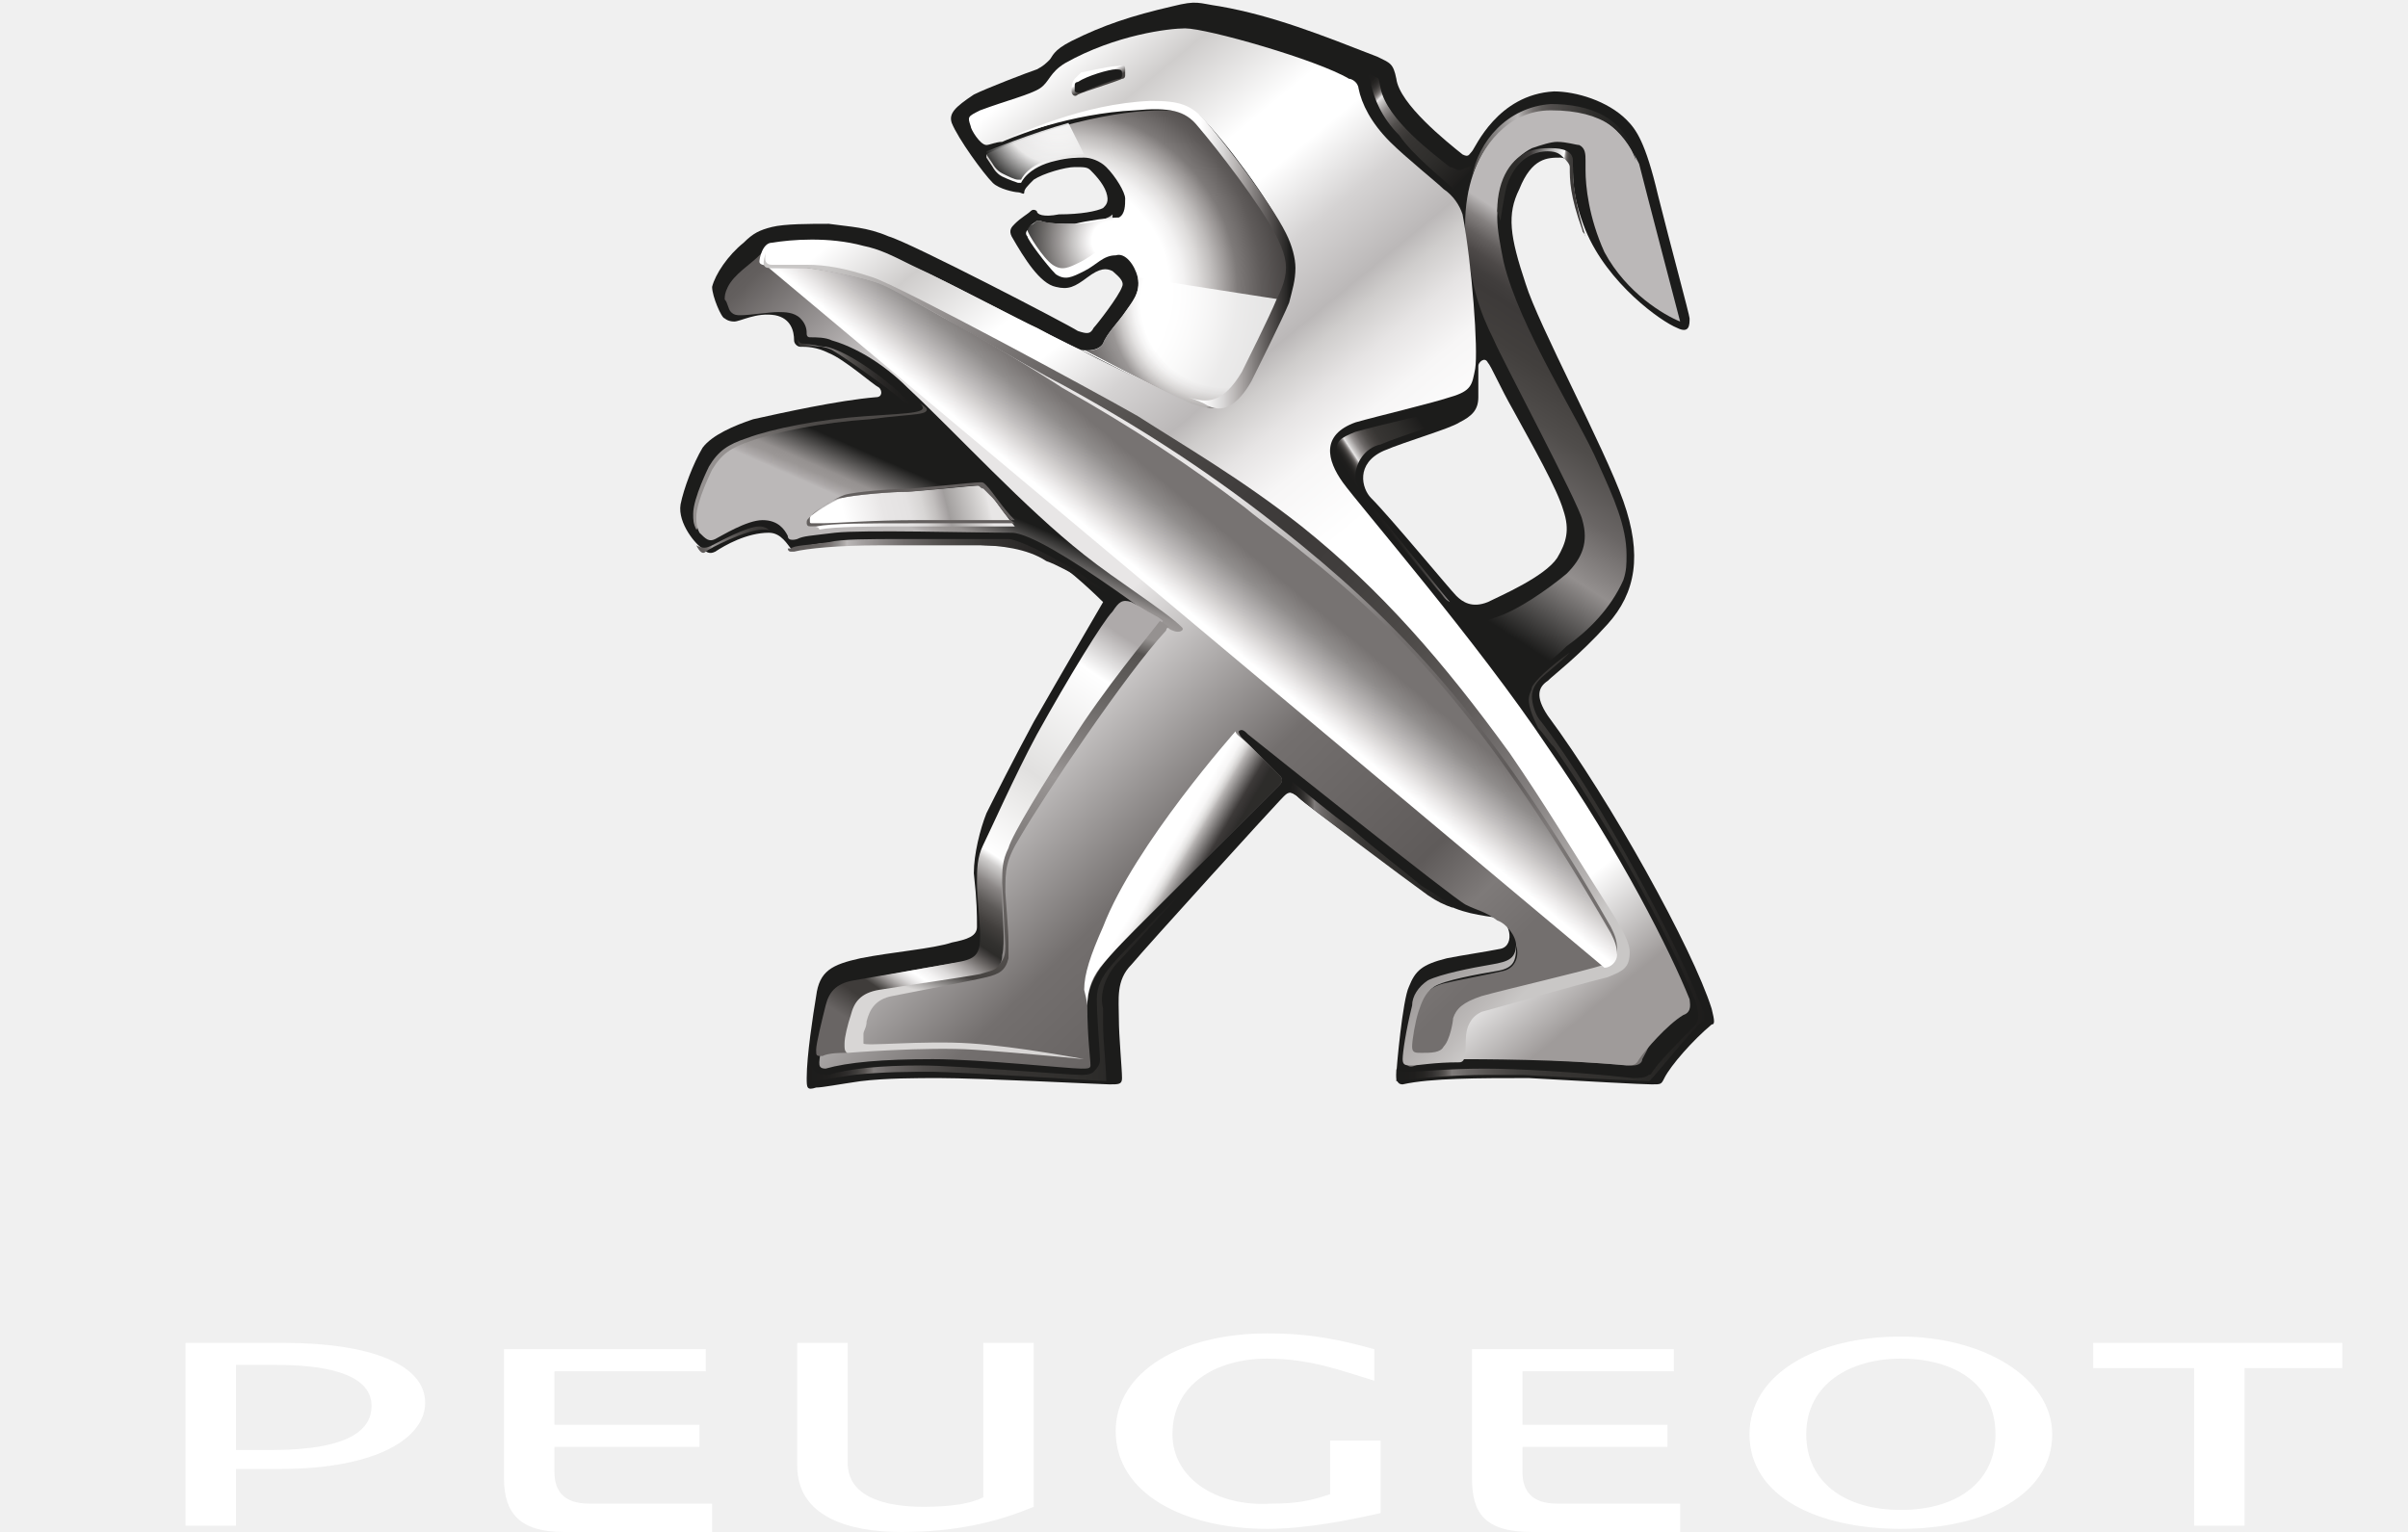
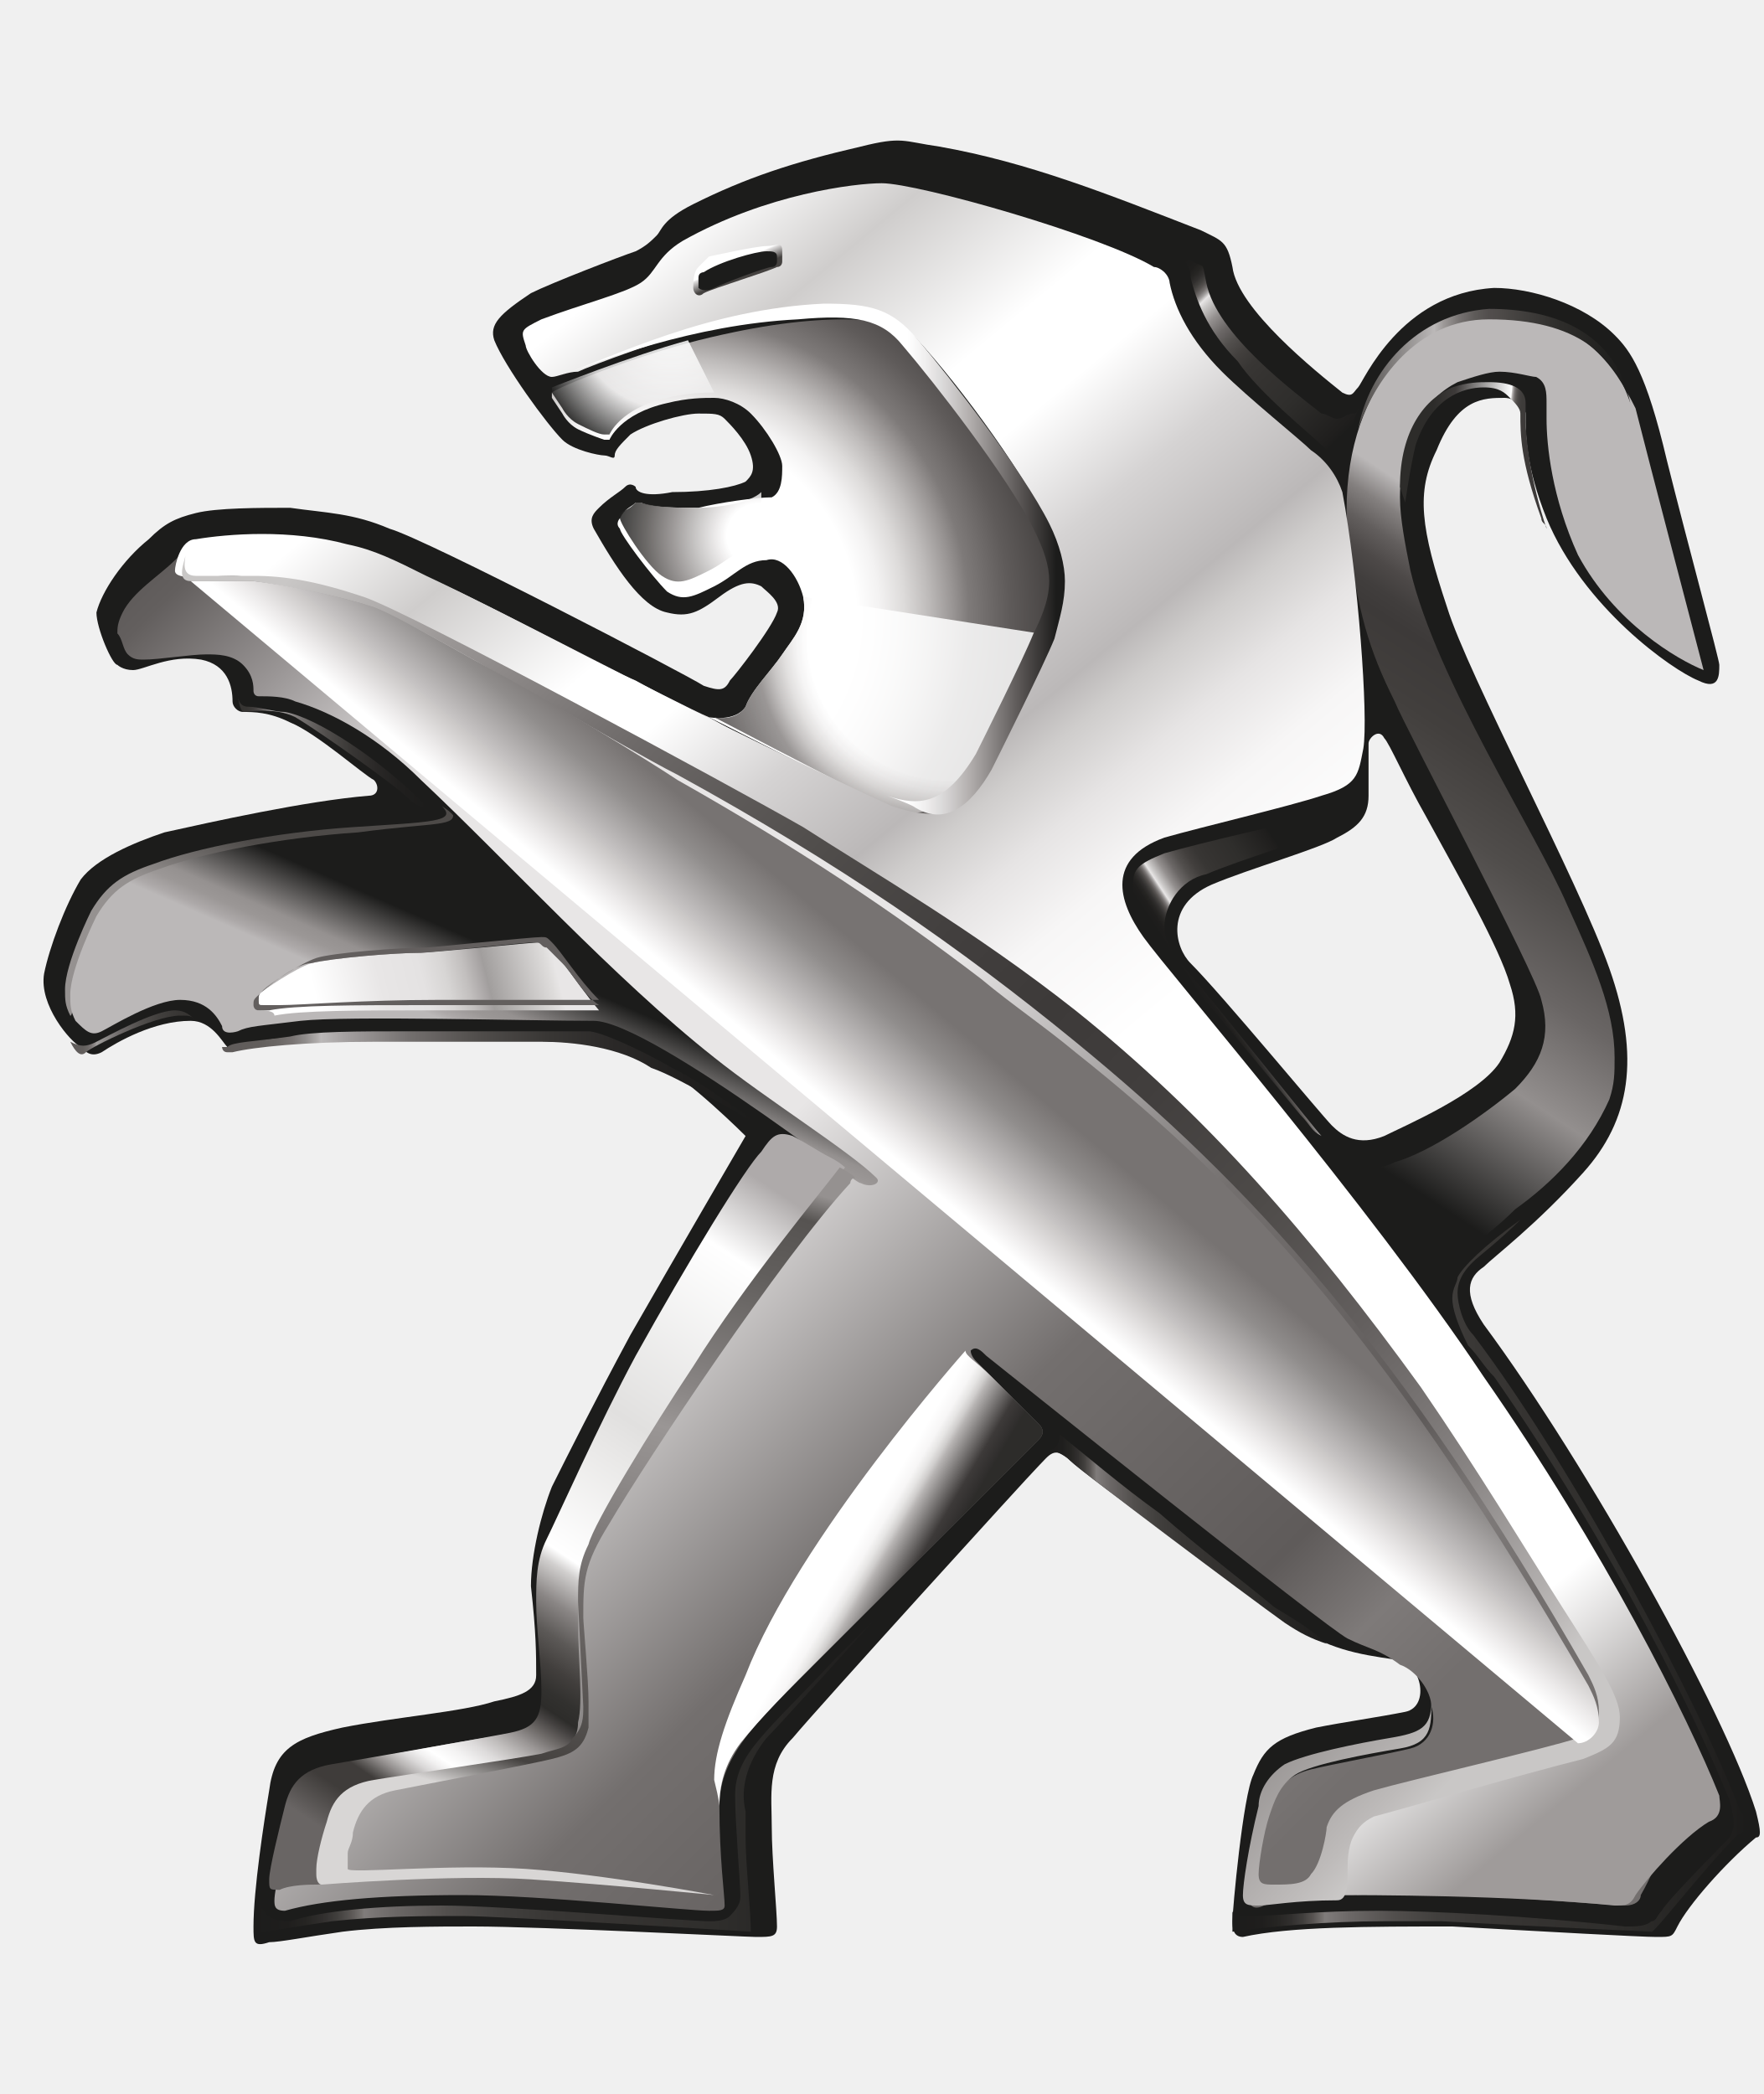
- <svg xmlns="http://www.w3.org/2000/svg" xmlns:xlink="http://www.w3.org/1999/xlink" height="1591" viewBox="1 .2 144.4 97.2" width="2500">
+ <svg xmlns="http://www.w3.org/2000/svg" xmlns:xlink="http://www.w3.org/1999/xlink" height="190" viewBox="47 -5 50 80" width="160">
  <linearGradient id="a" x1="58.347%" x2="38.304%" y1="7.934%" y2="87.509%">
    <stop offset=".203" stop-color="#bbb8b8" />
    <stop offset=".205" stop-color="#b8b5b5" />
    <stop offset=".241" stop-color="#84807f" />
    <stop offset=".276" stop-color="#625e5d" />
    <stop offset=".309" stop-color="#4d4948" />
    <stop offset=".341" stop-color="#413e3d" />
    <stop offset=".368" stop-color="#3d3a39" />
    <stop offset=".451" stop-color="#423f3d" />
    <stop offset=".56" stop-color="#504d4b" />
    <stop offset=".685" stop-color="#6a6665" />
    <stop offset=".813" stop-color="#938f8e" />
    <stop offset="1" stop-color="#1c1c1b" />
  </linearGradient>
  <linearGradient id="b" x1="40.251%" x2="65.02%" y1="61.001%" y2="30.676%">
    <stop offset=".031" stop-color="#959190" />
    <stop offset=".2" stop-color="#959190" />
    <stop offset=".99" stop-color="#4d4a48" />
  </linearGradient>
  <linearGradient id="c" x1="101.382%" x2="19.782%" y1="51.414%" y2="43.696%">
    <stop offset=".197" stop-color="#3d3a39" />
    <stop offset=".263" stop-color="#3e3c3a" />
    <stop offset=".287" stop-color="#444140" />
    <stop offset=".304" stop-color="#4e4b49" />
    <stop offset=".318" stop-color="#5e5a58" />
    <stop offset=".33" stop-color="#74706f" />
    <stop offset=".34" stop-color="#938f8e" />
    <stop offset=".35" stop-color="#bcb9b8" />
    <stop offset=".358" stop-color="#f7f6f6" />
    <stop offset=".359" stop-color="#fff" />
    <stop offset=".824" stop-color="#3d3a39" />
    <stop offset="1" stop-color="#2d2c2a" />
  </linearGradient>
  <linearGradient id="d" x1="48.324%" x2="60.145%" y1="55.671%" y2="42.729%">
    <stop offset="0" stop-color="#bbb8b8" />
    <stop offset=".082" stop-color="#ada9a9" />
    <stop offset=".235" stop-color="#9b9796" />
    <stop offset=".368" stop-color="#959190" />
    <stop offset=".99" stop-color="#1c1c1b" />
  </linearGradient>
  <linearGradient id="e" x1="83.058%" x2="-28.192%" y1="101.88%" y2="3.767%">
    <stop offset=".077" stop-color="#736f6e" />
    <stop offset=".121" stop-color="#7e7a79" />
    <stop offset=".17" stop-color="#5f5b5a" />
    <stop offset=".308" stop-color="#736f6e" />
    <stop offset=".472" stop-color="#e8e6e6" />
    <stop offset=".698" stop-color="#e8e6e6" />
    <stop offset=".727" stop-color="#d0cdcd" />
    <stop offset=".782" stop-color="#999595" />
    <stop offset=".841" stop-color="#635f5e" />
    <stop offset=".962" stop-color="#3d3a39" />
  </linearGradient>
  <radialGradient id="f" cx="23.146%" cy="59.693%" gradientTransform="matrix(.98319 0 0 1 .004 0)" r="80.51%">
    <stop offset=".036" stop-color="#fff" />
    <stop offset=".467" stop-color="#fff" />
    <stop offset=".525" stop-color="#f3f2f2" />
    <stop offset=".586" stop-color="#dddbda" />
    <stop offset=".647" stop-color="#bebbba" />
    <stop offset=".709" stop-color="#989493" />
    <stop offset=".747" stop-color="#7e7a79" />
    <stop offset=".846" stop-color="#5f5b5a" />
    <stop offset="1" stop-color="#3d3a39" />
  </radialGradient>
  <radialGradient id="g" cx="98.451%" cy="48.697%" gradientTransform="matrix(.62272 0 0 1 .371 0)" r="158.155%">
    <stop offset=".036" stop-color="#fff" />
    <stop offset=".228" stop-color="#fff" />
    <stop offset=".307" stop-color="#e9e7e7" />
    <stop offset=".44" stop-color="#c1bfbe" />
    <stop offset=".609" stop-color="#8c8887" />
    <stop offset=".805" stop-color="#514e4c" />
    <stop offset="1" stop-color="#1c1c1b" />
  </radialGradient>
  <radialGradient id="h" cx="73.161%" cy="-28.511%" gradientTransform="matrix(.58064 0 0 1 .307 0)" r="176.656%">
    <stop offset=".231" stop-color="#fff" />
    <stop offset=".571" stop-color="#ebeaea" />
    <stop offset=".863" stop-color="#1c1c1b" />
  </radialGradient>
  <radialGradient id="i" cx="72.5%" cy="19.165%" gradientTransform="matrix(.66578 0 0 1 .242 0)" r="259.456%">
    <stop offset=".036" stop-color="#fff" />
    <stop offset=".253" stop-color="#fff" />
    <stop offset=".273" stop-color="#f3f2f2" />
    <stop offset=".295" stop-color="#dddbda" />
    <stop offset=".317" stop-color="#bebbba" />
    <stop offset=".338" stop-color="#989493" />
    <stop offset=".346" stop-color="#898584" />
    <stop offset=".412" stop-color="#5f5b5a" />
    <stop offset=".472" stop-color="#3d3a39" />
    <stop offset=".857" stop-color="#3d3a39" />
  </radialGradient>
  <linearGradient id="j" x1="88.032%" x2="8.283%" y1="48.655%" y2="52.9%">
    <stop offset="0" stop-color="#e8e6e6" />
    <stop offset=".03" stop-color="#dedcdb" />
    <stop offset=".258" stop-color="#a19e9d" />
    <stop offset=".27" stop-color="#a7a3a3" />
    <stop offset=".333" stop-color="#c2bfbe" />
    <stop offset=".405" stop-color="#d7d5d4" />
    <stop offset=".494" stop-color="#e4e2e2" />
    <stop offset=".648" stop-color="#e8e6e6" />
    <stop offset=".896" stop-color="#fff" />
  </linearGradient>
  <linearGradient id="k" x1="28.993%" x2="94.488%" y1="4.87%" y2="93.815%">
    <stop offset="0" stop-color="#fff" />
    <stop offset=".069" stop-color="#cfcdcc" />
    <stop offset=".157" stop-color="#fff" />
    <stop offset=".203" stop-color="#fff" />
    <stop offset=".266" stop-color="#d5d3d3" />
    <stop offset=".33" stop-color="#bbb8b8" />
    <stop offset=".352" stop-color="#cfcdcc" />
    <stop offset=".388" stop-color="#e6e4e4" />
    <stop offset=".431" stop-color="#f7f6f6" />
    <stop offset=".502" stop-color="#fff" />
    <stop offset=".885" stop-color="#fff" />
    <stop offset=".98" stop-color="#9f9b9a" />
  </linearGradient>
  <linearGradient id="l" x1="3.006%" x2="92.379%" y1="6.501%" y2="86.24%">
    <stop offset="0" stop-color="#c9c7c6" />
    <stop offset=".093" stop-color="#9b9796" />
    <stop offset=".219" stop-color="#6d6968" />
    <stop offset=".335" stop-color="#514e4c" />
    <stop offset=".434" stop-color="#423f3e" />
    <stop offset=".507" stop-color="#3d3a39" />
    <stop offset=".583" stop-color="#413e3d" />
    <stop offset=".674" stop-color="#4d4a48" />
    <stop offset=".772" stop-color="#635f5e" />
    <stop offset=".876" stop-color="#878382" />
    <stop offset=".982" stop-color="#bebbba" />
    <stop offset="1" stop-color="#c9c7c6" />
  </linearGradient>
  <linearGradient id="m" x1="78.973%" x2="28.494%" y1="2.778%" y2="101.828%">
    <stop offset="0" stop-color="#aeaaaa" />
    <stop offset=".1" stop-color="#fff" />
    <stop offset=".349" stop-color="#e1e0df" />
    <stop offset=".398" stop-color="#e9e8e7" />
    <stop offset=".538" stop-color="#fff" />
    <stop offset=".555" stop-color="#d1cfce" />
    <stop offset=".595" stop-color="#8a8685" />
    <stop offset=".632" stop-color="#5c5957" />
    <stop offset=".666" stop-color="#423f3d" />
    <stop offset=".694" stop-color="#32312f" />
    <stop offset=".714" stop-color="#2d2c2a" />
    <stop offset=".726" stop-color="#454241" />
    <stop offset=".745" stop-color="#6f6b69" />
    <stop offset=".764" stop-color="#999594" />
    <stop offset=".784" stop-color="#bfbcbb" />
    <stop offset=".803" stop-color="#dddbdb" />
    <stop offset=".823" stop-color="#f3f2f2" />
    <stop offset=".841" stop-color="#fff" />
    <stop offset=".851" stop-color="#f2f1f1" />
    <stop offset=".863" stop-color="#dad8d8" />
    <stop offset=".875" stop-color="#b9b6b5" />
    <stop offset=".887" stop-color="#918d8c" />
    <stop offset=".899" stop-color="#64615f" />
    <stop offset=".91" stop-color="#3f3c3a" />
    <stop offset=".945" stop-color="#3f3c3a" />
    <stop offset="1" stop-color="#696564" />
  </linearGradient>
  <linearGradient id="n" x1="35.782%" x2="56.711%" y1="42.669%" y2="59.762%">
    <stop offset=".2" stop-color="#fff" />
    <stop offset=".33" stop-color="#f7f6f6" />
    <stop offset=".407" stop-color="#e6e5e4" />
    <stop offset=".47" stop-color="#d0cecd" />
    <stop offset=".521" stop-color="#b6b3b2" />
    <stop offset=".835" stop-color="#3d3a39" />
    <stop offset=".964" stop-color="#312f2e" />
    <stop offset="1" stop-color="#2d2c2a" />
  </linearGradient>
  <linearGradient id="o" x1="47.726%" x2="57.601%" y1="51.457%" y2="41.7%">
    <stop offset=".022" stop-color="#fff" />
    <stop offset=".183" stop-color="#fff" />
    <stop offset=".209" stop-color="#fff" />
    <stop offset=".323" stop-color="#eceaea" />
    <stop offset=".498" stop-color="#cac7c6" />
    <stop offset=".5" stop-color="#c9c7c6" />
    <stop offset=".51" stop-color="#c7c4c4" />
    <stop offset=".797" stop-color="#908d8c" />
    <stop offset=".945" stop-color="#7e7a79" />
    <stop offset="1" stop-color="#777372" />
  </linearGradient>
  <linearGradient id="p">
    <stop offset="0" stop-color="#1c1c1b" />
    <stop offset=".047" stop-color="#1f1e1d" />
    <stop offset=".074" stop-color="#262523" />
    <stop offset=".096" stop-color="#312f2e" />
    <stop offset=".115" stop-color="#413f3d" />
    <stop offset=".133" stop-color="#585452" />
    <stop offset=".149" stop-color="#777372" />
    <stop offset=".164" stop-color="#a4a1a0" />
    <stop offset=".178" stop-color="#e1dfdf" />
    <stop offset=".179" stop-color="#e8e6e6" />
    <stop offset=".202" stop-color="#cccac9" />
    <stop offset=".262" stop-color="#94908f" />
    <stop offset=".324" stop-color="#6c6867" />
    <stop offset=".386" stop-color="#524f4d" />
    <stop offset=".449" stop-color="#423f3d" />
    <stop offset=".513" stop-color="#383634" />
    <stop offset=".579" stop-color="#353331" />
    <stop offset=".74" stop-color="#2f2e2c" />
    <stop offset=".977" stop-color="#1f1e1d" />
    <stop offset="1" stop-color="#1c1c1b" />
  </linearGradient>
  <linearGradient id="q" x1="11.512%" x2="87.638%" xlink:href="#p" y1="5.622%" y2="91.917%" />
  <linearGradient id="r" x1="39.91%" x2="80.27%" xlink:href="#p" y1="67.73%" y2="27.35%" />
  <linearGradient id="s" x1="-.487%" x2="98.919%" y1="50.813%" y2="50.813%">
    <stop offset="0" stop-color="#4d4a48" />
    <stop offset=".286" stop-color="#bbb8b8" />
    <stop offset=".322" stop-color="#9c9897" />
    <stop offset=".38" stop-color="#767271" />
    <stop offset=".435" stop-color="#5e5b59" />
    <stop offset=".488" stop-color="#524e4d" />
    <stop offset=".533" stop-color="#4d4a48" />
    <stop offset=".758" stop-color="#2d2c2a" />
    <stop offset="1" stop-color="#1c1c1b" />
  </linearGradient>
  <linearGradient id="t">
    <stop offset="0" stop-color="#1c1c1b" />
    <stop offset=".056" stop-color="#1f1e1d" />
    <stop offset=".087" stop-color="#262523" />
    <stop offset=".113" stop-color="#312f2e" />
    <stop offset=".136" stop-color="#413f3d" />
    <stop offset=".156" stop-color="#585452" />
    <stop offset=".175" stop-color="#777371" />
    <stop offset=".179" stop-color="#807c7b" />
    <stop offset=".227" stop-color="#6c6867" />
    <stop offset=".313" stop-color="#524f4d" />
    <stop offset=".399" stop-color="#413f3d" />
    <stop offset=".487" stop-color="#383634" />
    <stop offset=".579" stop-color="#353331" />
    <stop offset=".74" stop-color="#2f2e2c" />
    <stop offset=".977" stop-color="#1f1e1d" />
    <stop offset="1" stop-color="#1c1c1b" />
  </linearGradient>
  <linearGradient id="u" x1="-1.045%" x2="99.965%" xlink:href="#t" y1="50.82%" y2="50.82%" />
  <linearGradient id="v" x1="-1.075%" x2="99.508%" xlink:href="#t" y1="49.37%" y2="49.37%" />
  <linearGradient id="w" x1=".124%" x2="100.041%" xlink:href="#t" y1="49.915%" y2="49.915%" />
  <linearGradient id="x" x1=".517%" x2="99.612%" y1="46.017%" y2="46.017%">
    <stop offset="0" stop-color="#5f5b5a" />
    <stop offset=".062" stop-color="#625e5c" />
    <stop offset=".097" stop-color="#6a6664" />
    <stop offset=".126" stop-color="#797473" />
    <stop offset=".15" stop-color="#8f8c8b" />
    <stop offset=".173" stop-color="#b0acab" />
    <stop offset=".179" stop-color="#bbb8b8" />
    <stop offset=".225" stop-color="#a4a0a0" />
    <stop offset=".349" stop-color="#726e6d" />
    <stop offset=".476" stop-color="#504d4b" />
    <stop offset=".603" stop-color="#393735" />
    <stop offset=".732" stop-color="#2a2827" />
    <stop offset=".864" stop-color="#201f1e" />
    <stop offset="1" stop-color="#1c1c1b" />
  </linearGradient>
  <linearGradient id="y" x1="-.596%" x2="99.629%" y1="49.889%" y2="49.889%">
    <stop offset="0" stop-color="#353331" />
    <stop offset=".053" stop-color="#373533" />
    <stop offset=".083" stop-color="#3e3b39" />
    <stop offset=".108" stop-color="#494645" />
    <stop offset=".13" stop-color="#5b5756" />
    <stop offset=".149" stop-color="#757170" />
    <stop offset=".167" stop-color="#999595" />
    <stop offset=".179" stop-color="#bbb8b8" />
    <stop offset=".225" stop-color="#a4a0a0" />
    <stop offset=".349" stop-color="#726e6d" />
    <stop offset=".476" stop-color="#504d4b" />
    <stop offset=".603" stop-color="#393735" />
    <stop offset=".732" stop-color="#2a2827" />
    <stop offset=".864" stop-color="#201f1e" />
    <stop offset="1" stop-color="#1c1c1b" />
  </linearGradient>
  <linearGradient id="z" x1="3.138%" x2="102.75%" y1="39.488%" y2="39.488%">
    <stop offset="0" stop-color="#5f5b5a" />
    <stop offset=".067" stop-color="#625e5c" />
    <stop offset=".106" stop-color="#6a6664" />
    <stop offset=".137" stop-color="#797473" />
    <stop offset=".164" stop-color="#8f8b8a" />
    <stop offset=".179" stop-color="#a19e9d" />
    <stop offset=".222" stop-color="#93908f" />
    <stop offset=".372" stop-color="#6c6867" />
    <stop offset=".525" stop-color="#524f4d" />
    <stop offset=".679" stop-color="#413f3d" />
    <stop offset=".836" stop-color="#383634" />
    <stop offset="1" stop-color="#353331" />
  </linearGradient>
  <linearGradient id="A" x1="43.959%" x2="59.394%" y1="37.398%" y2="57.377%">
    <stop offset="0" stop-color="#fff" />
    <stop offset=".115" stop-color="#dedcdc" />
    <stop offset=".907" stop-color="#454240" />
  </linearGradient>
  <linearGradient id="B" x1=".629%" x2="100.199%" y1="50.639%" y2="50.639%">
    <stop offset=".687" stop-color="#fff" />
    <stop offset=".721" stop-color="#f0efef" />
    <stop offset=".763" stop-color="#d6d4d4" />
    <stop offset=".81" stop-color="#b2aead" />
    <stop offset=".86" stop-color="#858180" />
    <stop offset=".913" stop-color="#565251" />
    <stop offset=".968" stop-color="#282726" />
    <stop offset=".98" stop-color="#1c1c1b" />
  </linearGradient>
  <linearGradient id="C" x1="44.016%" x2="63.104%" y1="88.852%" y2="-2.249%">
    <stop offset="0" stop-color="#d8d6d5" />
    <stop offset=".066" stop-color="#454240" />
    <stop offset=".235" stop-color="#625e5c" />
    <stop offset=".352" stop-color="#736f6e" />
    <stop offset=".462" stop-color="#858180" />
    <stop offset=".604" stop-color="#9a9695" />
    <stop offset=".675" stop-color="#888483" />
    <stop offset=".859" stop-color="#625f5d" />
    <stop offset=".959" stop-color="#565351" />
    <stop offset="1" stop-color="#959190" />
  </linearGradient>
  <g fill="none">
    <path d="m105.4 64.2c-1.2-3.8-6.4-13.2-10.4-18.6-.8-1.2-.6-1.8 0-2.2.4-.4 2-1.6 3.8-3.6s2.2-4.4 1-7.8-5.4-11.2-6.2-13.8c-1-3-1.2-4.4-.4-6 .8-2 1.8-2 2.6-2 .4 0 .8.4.8.6 0 .8 0 2 .8 4 1.4 3.4 4.8 5.8 5.8 6.2.8.4.8-.2.8-.6 0-.2-1.2-4.6-2-7.8-.8-3.4-1.4-4.2-2-4.8-1.2-1.2-3.2-1.8-4.6-1.8-3.6.2-5 3.6-5.2 3.8s-.2.4-.6.2c-1-.8-4-3.2-4.2-4.8-.2-1-.4-1-1.2-1.4-3.6-1.4-6.6-2.6-10-3.2-1.4-.2-1.4-.4-3 0-2.6.6-4.4 1.2-6.4 2.2-1.2.6-1.2 1-1.4 1.2s-.4.4-.8.6c-.6.2-3.2 1.2-4 1.6-1.2.8-1.6 1.2-1.4 1.8.4 1 2 3.2 2.6 3.8.4.4 1.4.6 1.6.6s.4.2.4 0 .2-.4.6-.8c.6-.4 2-.8 2.6-.8s.8 0 1 .2.8.8 1 1.4 0 .8-.2 1c-.4.2-1.4.4-2.8.4-1 .2-1.4 0-1.4-.2 0 0-.2-.2-.4 0s-.6.4-1 .8c-.2.2-.4.4-.2.8.8 1.4 1.8 3 2.8 3.2.8.2 1.2 0 2-.6s1.2-.6 1.6-.4c.2.2.8.6.6 1-.2.6-1.6 2.4-1.8 2.6-.2.4-.4.4-1 .2-.6-.4-10.6-5.6-12-6-1.4-.6-2.4-.6-3.8-.8-1.2 0-2.8 0-3.6.2s-1.2.4-1.8 1c-1 .8-1.8 2-2 2.8 0 .6.6 2 .8 2 0 0 .2.2.6.2s1.4-.6 2.6-.4c1 .2 1.2 1 1.2 1.6 0 .2.2.4.4.4.4 0 1 0 1.8.4 1 .4 2.8 2 3.2 2.2.2.2.2.6-.2.6-2.4.2-6 1-7.8 1.4-1.2.4-2.6 1-3.2 1.8-.6 1-1.2 2.6-1.4 3.6-.2 1.2 1 2.6 1.4 2.8.2.2.4.4.8.2.6-.4 2-1.2 3.4-1.2.8 0 1.2.8 1.4 1s.4 0 1.2-.2c1.4-.4 8.6-.2 11.2 0 1.2 0 2.8.2 4 .8s3.4 2.8 3.4 2.8-2.8 4.8-4.4 7.6c-1.4 2.6-2.4 4.6-3 5.8-.4 1-.8 2.6-.8 3.8.2 1.8.2 2.6.2 3.4 0 .6-.6.8-1.6 1-1.2.4-3.8.6-5.8 1-1.8.4-2.6.8-2.8 2.4-.2 1.2-.6 3.8-.6 5.2 0 .6 0 .8.6.6.4 0 1.4-.2 2.8-.4 1.6-.2 3.6-.2 5-.2 2.6 0 10.4.4 10.8.4.6 0 .8 0 .8-.4 0-.6-.2-2.6-.2-3.8s-.2-2.4.8-3.4c1-1.2 9-10 9.4-10.4s.6-.8 1.2-.2 7 5.2 8.4 6.2 2.6 1.2 4 1.4c1 0 1.4 1.8.4 2s-2.4.4-3.4.6c-1.6.4-2 .8-2.4 1.8-.4.8-.8 5.2-.8 5.6 0 .2 0 .6.4.6 1.8-.4 4.8-.4 8-.4 3.6.2 7.2.4 7.8.4s.6 0 .8-.4c.4-.8 1.8-2.4 3-3.4.2 0 .2-.2 0-1zm-14.2-25.8c-1 .4-1.6 0-2-.4s-4.2-5-5.4-6.2c-.6-.6-1-2.2.8-3 1.4-.6 4.2-1.4 4.8-1.8.8-.4 1.2-.8 1.2-1.6v-2c0-.2.4-.6.6-.2.2.2.8 1.6 1.6 3 1.2 2.2 2.8 5 3.2 6.4.4 1.2.2 2-.4 3-.8 1.2-3.6 2.4-4.4 2.8z" fill="#1c1c1b" />
    <path d="m56.2 7c-3 0-5.8 3.4-5.4 8.4.4 3 .8 4.4 1.8 6.4.4 1 5.4 10.4 5.6 11.4.4 1.4 0 2.4-1 3.4-1.2 1-3.2 2.4-4.6 2.8-.4.2-.6.2-.8.2-.4 0-1-.2-2.6-1.8l6.4 8.6c-.8-1-1.2-2-1-2.6.2-.8 1.4-1.4 2.6-2.6 1.4-1 2.8-2.4 3.6-4.2.2-.6.2-1 .2-1.6 0-1.8-.8-3.6-1.8-5.8-1.2-2.8-5-8.6-6-12.8-.2-1-.4-2-.4-2.8 0-2.4 1-3.8 2.2-4.4.6-.2 1.2-.4 1.6-.4.6 0 1.2.2 1.4.2.4.2.4.6.4 1v.6c0 1 .2 3 1.2 5.2 1.4 2.6 3.8 4 4.8 4.4 0 0-2.2-8.4-2.6-10-.8-1.6-2-3.6-5.6-3.6z" fill="url(#a)" transform="translate(39)" />
    <path d="m16.2 25.8c.6.6-.4.6-3.4.8s-6 .8-7.6 1.4c-1.2.4-1.8.8-2.4 1.8 0 0-1 2-1 3 0 .4 0 .6.2 1 .2.2.4-5.4 7.6-5.8 6.6-.4 8.2-1.2 6.6-2.2z" fill="url(#b)" transform="translate(39)" />
    <path d="m53 14.2s.2-1.4.4-2.2c.6-1.8 1.8-2.2 2.6-2.2.6 0 .8.2 1 .4s.4.4.4.6c0 .8 0 1.8.8 4 0 .2.2.2.2.4-.6-1.8-.8-3.4-.8-4.2v-.6c0-.6-.6-.8-1.4-.8-.4 0-.8 0-1.4.2-1 .4-2 1.6-2 3.8z" fill="url(#c)" transform="translate(39)" />
    <path d="m16.6 26c.2.6-.6.4-3.6.8-3 .2-6 .8-7.6 1.4-1.2.4-1.8.8-2.4 1.8 0 0-1 2-1 3 0 .4 0 .6.2 1 .4.4.6.6 1 .4s2-1.2 3-1.2 1.4.6 1.6 1c0 .4.6.2.6.2.4-.2.8-.2 2.4-.4 1.8-.2 8.8 0 11.2 0 2.2 0 11.4 7.2 11.4 7.2l.4-1c-3-2.6-14.6-11.6-17.2-14.2z" fill="url(#d)" transform="translate(39)" />
    <path d="m42.6 31.6c1.4 1.6 5.4 6.6 9 11.2 5.4 7 8.8 12.6 12.4 20.6.4.8 0 .8-.4 1.4-1 .8-.8 1.2-1.6 2.6 0 .2-.2.4-.6.4-.8 0-6.6-.6-10.4-.4-2.2 0-2.8.2-3.4.4-.4.2-.6 0-.6-.4 0-.2.4-2.6.8-3.4s.8-1.2 1.6-1.4 3-.6 3.8-.8 1-1 .8-1.6c0-.6-.6-1.4-1.2-1.6-.8-.6-1.2-.6-2-1s-12.8-10-13.8-10.8c-.2-.2-.4-.4-.6-.2 0 .2.2.4.2.4l2.4 2.4c.2.2.2.4 0 .6l-8.2 8.2c-2.4 2.4-4 3.8-4 5.8s.2 3.4.2 3.8c0 .2-.2.2-.6.2-.8 0-6.4-.6-9.4-.6-3.2 0-5.4.2-6.8.6-.4 0-.4-.2-.4-.4 0-.4.4-2.4.8-3.8.2-.8 1-1.2 1.8-1.4 1-.2 5-1 6.8-1.2 1-.2 1.2-.4 1.2-1.4 0-.8-.2-2.6-.2-3.6 0-.8.2-1.8.6-2.6 1.4-3.4 5-10.4 8-14.6.4-.4.8-.6 1-.4.4 0 2.2 1.6 2.4 1.6.4.2.8 0 .6-.2-1-1-4.2-3-6.2-4.6-3.8-3-8-7.6-11.2-10.6-1.6-1.6-3.4-2.6-4.8-3-.4-.2-1-.2-1.4-.2-.2 0-.2-.2-.2-.2 0-.2 0-.6-.4-1s-1-.4-1.4-.4c-.6 0-1.8.2-2.4.2-.2 0-.4 0-.6-.2s-.2-.6-.4-.8c0-.2 0-.4.2-.8.4-.8 1.4-1.4 2-2s1-.6 1.6-.6c1.4-.2 3.2-.2 5 .2 1.4.4 2.4.8 3.8 1.4s9 4.6 10 5z" fill="url(#e)" transform="translate(39)" />
    <path d="m30 17.8c.2 1-.4 1.6-.8 2.2s-1.2 1.4-1.4 2c-.4.6-1.4.4-1.4.4s4.4 2.2 7 3.6c1 .6 2.6 0 3.6-2 .2-.4 1.8-3.8 2.2-4.8s1-2 0-4c-1-1.8-3.8-5.4-4.8-6.8-.6-.8-1.2-1.2-2.8-1.2-1.4 0-3.2.2-5.6.8s-5.4 1.8-5.6 2v.2l.4.6s.2.4.6.6 1 .4 1 .4h.2s.4-1 2.2-1.4c.8-.2 1.4-.2 1.8-.2s1 .2 1.4.6c.6.6 1.2 1.6 1.2 2s0 1-.4 1.2c-.6 0-2 .2-2.8.4-.8 0-1.8 0-2.2-.2h-.2c-.2.2-.4.2-.6.6 0 0-.2.2 0 .4 0 .2 1.2 1.8 1.8 2.4.6.4 1 .2 1.8-.2s1.2-1 2-1c.6-.2 1.2.6 1.4 1.4z" fill="url(#f)" transform="translate(39)" />
    <path d="m28.4 13.8c-.4.4-1.6.6-2.4.6s-1.6 0-2.2-.2h-.2c-.2.2-.2.2-.6.4 0 0-.2.2 0 .2 0 .2 1 1.8 1.6 2.2s1 .2 1.8-.2 1.2-1 2-.8z" fill="url(#g)" opacity=".85" transform="translate(39)" />
    <path d="m25.6 8c-2.2.6-5.2 1.8-5.2 1.8v.2l.4.6s.2.4.6.6.8.4 1 .4h.2s.4-1 2.2-1.4c.8-.2 1.4-.2 1.8-.2z" fill="url(#h)" opacity=".85" transform="translate(39)" />
    <path d="m30 17.8c.2 1-.4 1.6-.8 2.2s-1.2 1.4-1.4 2c-.4.6-1.2.4-1.2.4s4.2 2.2 6.6 3.4c1 .6 2.6.2 3.6-1.8.2-.4 1.8-3.8 2.2-4.8z" fill="url(#i)" opacity=".85" transform="translate(39)" />
    <path d="m1.2 3.6c-.2 0-.2-.4 0-.6s1.4-1 2-1.2c.8-.2 3.2-.4 4.2-.4.4 0 4.2-.4 4.6-.4s1.2 1.4 2.2 2.6h-6.4c-2.8 0-5 0-6 .2 0-.2-.4-.2-.6-.2z" fill="url(#j)" transform="translate(47 30)" />
    <path d="m48.2 33.6c-.2 0-.2-.2-.2-.2 0-.2 0-.2.2-.4s1.4-1.2 2-1.2c.8-.2 3.2-.4 4.2-.4.2 0 4-.4 4.4-.4.2 0 .2.2.4.2l.6.6c.4.4.8 1.2 1.4 1.6h-6.6c-2.8 0-5 0-6 .2h-.6zm.2-.2h.6c.8 0 3.2-.2 6-.2h6.2c-.8-.8-1.4-1.8-1.8-2.2-.2-.2-.2-.2-.4-.2-.4 0-4.2.4-4.4.4-1 0-3.6.2-4.2.4s-1.8 1-2 1.2-.2.2-.2.4 0 .2.2.2c-.2 0 0 0 0 0z" fill="#635f5e" />
    <path d="m65 63.6c-1.2-3-4.4-9.4-9-16-4.4-6.6-12-15.4-13-16.8s-1.4-3 .8-3.8c1.4-.4 4.8-1.2 6-1.6 1.4-.4 1.4-.8 1.6-1.8.2-1.2-.2-6.6-.8-9.8-.2-.6-.6-1.2-1.2-1.6-.4-.4-2.4-2-3.4-3-1.2-1.2-1.8-2.4-2-3.4 0 0 0-.2-.2-.4 0 0-.2-.2-.4-.2-2-1.2-9-3.2-10.4-3.2-1 0-4.4.4-7.6 2.2-1 .6-1 1.2-1.6 1.6s-2.2.8-3.8 1.4c-.8.4-.8.4-.6 1 0 .2.6 1.2 1 1.2.2 0 .6-.2 1-.2.4-.2 3.6-1.4 6-2 2.6-.6 5.6-.6 6.6.4 1.6 1.6 4.4 5.4 5.2 7.2.8 1.6.8 2.4.2 4s-2.4 5.6-3 6.4-1.2 1.2-3 .6c-1.8-.8-8.4-4-9.8-4.8-1-.4-5-2.6-8-4-1.2-.6-2-1-3-1.2-2.2-.6-4.6-.4-5.8-.2-.6 0-.8 1-.8 1.2 0 .4 1.2.2 2.2.2.8 0 3.6.4 5 1 1.6.6 10 5.2 12 6.2 16 8.6 22.8 14.2 35.2 35 .6 1 .8 2 0 2.4-1.2.4-6.6 1.4-8.2 1.8-1.4.4-1.6.6-1.8 1.2-.2.8-.6 2.2-.4 2.6 0 .2 0 .2.2.2 1.4 0 6.8 0 10.8.4.4 0 .6 0 .8-.4.4-.6 1.8-2.2 2.8-2.8.6-.2.4-.8.4-1z" fill="url(#k)" transform="translate(39)" />
    <path d="m61.2 60.6c0-.8-.8-2-2.2-4.2s-3.2-5.2-5.4-8.4c-4.2-5.8-8.2-10.4-13.2-14.4-3.8-3-7.6-5.2-10.4-7-2.8-1.6-15-8.2-16.8-8.8s-3-.8-4.2-.8h-2.2c-.6 0-.4-.6-.4-.8 0 .2-.4 1 .2 1h2.4c1.4.2 3.4.6 4.6 1 1.6.6 9.6 5.4 11.6 6.4 6.2 3.4 10.8 6.6 15.2 10.2 6.6 5.4 12.4 11.6 19.6 24.2.2.4.4.8.4 1.4 0 .8-.6 1-.8 1-1.2.4-6.4 1.6-7.8 2-1.2.4-1.6.8-1.8 1.4 0 .2-.2 1.4-.6 1.8-.2.4-.8.4-1.4.4-.4 0-.6 0-.6-.4s.2-1.6.4-2.2.4-1.2 1-1.6 2.8-.8 4-1 1.2-.8 1.2-1.8c0 1-.4 1.2-1.6 1.4s-3.2.6-4 1c-.6.4-1 1-1 1.6-.4 1.6-.6 3-.6 3.4s.2.4.6.4 1.4-.2 3-.2c.4 0 .4-.6.4-1.2 0-.2 0-.8.2-1.2s.4-.6.8-.8c.8-.2 5.6-1.6 8-2.2 1-.4 1.4-.6 1.4-1.6z" fill="url(#l)" transform="translate(39)" />
    <path d="m29.6 38.4c.4.2 1 .6 1.4.8s.6.4.6.4c-3.2 4-8 10.8-9.4 13.8-.8 1.6-.8 2.2-.8 3.6s.2 3 0 3.8c0 .8-.6 1.2-1.4 1.4s-5.4 1-6.4 1.2-1.2.8-1.4 1.6-.2 1.2-.4 1.4c0 .4 0 .6-.4.6-.2 0-1 0-1.4.2-.4 0-.4 0-.4-.4s.4-2 .6-2.8.6-1.4 1.8-1.6 5.8-1 6.8-1.2 1.2-.6 1.2-1.6-.2-2.4-.2-3.4c0-.8 0-1.6.4-2.4s2-4.4 3.4-7c2-3.6 4.2-7.2 4.8-7.8.4-.6.6-.8 1.2-.6z" fill="url(#m)" transform="translate(39)" />
    <path d="m26.8 64c0-.8.2-1.6.8-2.4.8-1 1.8-2 3.2-3.4l8.2-8.2c.2-.2.2-.4 0-.6l-1.8-1.8c-.6-.6-1-.8-1-1 0 0-6.4 7.2-8.4 12.4-.8 1.8-1.2 3-1.2 4 .2.8.2 1 .2 1z" fill="url(#n)" transform="translate(39)" />
    <path d="m6.6 17.2h2.4c1.6.2 3.4.6 4.6 1 .6.2 2 1 3.8 2 3 1.6 6.6 3.8 7.8 4.6 4.6 2.6 8.2 5 11.6 7.6 1.2 1 2.4 1.8 3.6 2.8 6.8 5.4 12.2 11.4 19.6 24.2.2.4.4.8.4 1.4 0 .4-.4.8-.8.8z" fill="url(#o)" transform="translate(39)" />
    <path d="m50.4 11c-.2 0-.4-.2-.6-.2-1-.8-4-3-4.4-5-.2-1 0-.4-.8-1-.2-.2-.6-.2-.8-.4 0 0 .2 0 .2.2.2 0 .2.2.4.2.4.4.4.6.4.8.2.8.6 2 1.8 3.2.8 1.2 2.8 2.8 3.2 3.2.2.2.6.4.8.6.2-.6.4-1.4.6-2 0 0 0 .2-.2.2s-.4.2-.6.2z" fill="url(#q)" transform="translate(39)" />
    <path d="m43.8 27.6c-1 .4-1.2.6-1.2 1.2 0 .4.2 1.2.6 1.8.6.8 3 3.6 5.8 7 .4.4.4.6.8.8-.2-.2-4-5-5.2-6.4-.4-.4-.8-1-.8-1.6 0-.8.6-1.8 1.6-2 1.4-.6 4.2-1.4 4.8-1.8s.8-.4.8-1l-1.2.6c-1.2.2-4.6 1-6 1.4z" fill="url(#r)" transform="translate(39)" />
    <path d="m51.2 11.4c.6-1.8 2.2-4.2 5-4.2 3.4 0 4.8 1.4 5.4 3.2-.6-2.8-3-3.6-5.4-3.6-2.8.2-4.6 2.4-5 4.6z" fill="url(#s)" transform="translate(39)" />
    <path d="m28.6 61.4c.4-.4 2.2-2.4 4.2-4.6l-1.6 1.6c-2.6 2.8-3.8 3.6-3.8 5.2 0 1 .2 3.4.2 3.8 0 .2 0 .4-.4.8-.2.2-.6.2-.8.2-.8 0-7.8-.6-10.2-.6s-4.6.2-5.8.6c-.2 0-.8 0-1-.4-.2-.2-.2-.4-.2-.4v1.2c.4 0 1.4-.2 2.8-.4 1.8-.2 3.6-.2 5-.2s11 .6 11 .6c0-.8-.2-2.6-.2-3.6v-1c-.2-.8 0-1.8.8-2.8z" fill="url(#u)" transform="translate(39)" />
    <path d="m48.4 57c.6.4 1 .6 1.6.8-.4-.4-1-.8-2-1.4-1.2-1-2.8-2.2-4.4-3.6-1.4-1-2.8-2.2-3.8-3 0 .4-.2.6-.4.6.2 0 .6.2.8.4.4.4 6.8 5.2 8.2 6.2z" fill="url(#v)" transform="translate(39)" />
    <path d="m65.6 65.2c.2-.2.4-.2.4-.4s0-.4-.2-.6c-1.4-3.8-6.4-13.2-10.2-18.2-.4-.4-.6-1.2-.6-1.6 0-.6.4-1 .6-1.2s1-.8 1.8-1.6c-1.4 1-2.2 1.8-2.4 2.2 0 .2-.2.4-.2.8s.2 1 .6 1.8c.4.4.6.8 1 1.2 4.6 6.6 7.8 13.2 9 16.2.2.8.2 1 0 1.4 0 0-2.4 2.4-2.6 2.8-.2.2-.2.4-.4.4-.2.2-.6.2-1 .2-3.6-.4-7.4-.6-9.4-.6-2.4 0-4 .2-4.8.2-.4 0-.8 0-.8-.2v.8c1.4-.2 3.6-.4 5.8-.4h2.2c3.6.2 8 .4 8 .4 0 .2 2-2.4 3.2-3.6z" fill="url(#w)" transform="translate(39)" />
    <path d="m28.4 38c-1.2-.8-2.2-1.6-3.4-2.2-1.4-.8-2.8-1.4-3.2-1.4h-6.8c-2 0-3.8 0-4.6.2-1.4.2-2.2.2-2.4.4h-.2s0 .2.2.2h.2c.8-.2 2.8-.4 5.4-.4h6.4c1.2 0 3 .2 4.2 1 1.2.4 4 2.2 4.2 2.2z" fill="url(#x)" transform="translate(39)" />
    <path d="m15.4 25.6c-1.6-1.6-4-3.2-5.2-3.4-.4 0-1-.2-1.4-.2s-.4-.4-.4-.6c0 0 0 .6.2.8.2 0 1.2-.2 2 .2 1 .6 3.8 2.6 4.2 3 .6.6 1.2.6.6.2z" fill="url(#y)" transform="translate(39)" />
    <path d="m6.2 33.8c.4 0 .4 0 .6.2-.2-.2-.4-.4-.8-.4-.8 0-2.6 1-3 1.2s-.6.2-1 0c.2.4.4.6.6.4s2.6-1.4 3.6-1.4z" fill="url(#z)" transform="translate(39)" />
    <path d="m28.6 4.4c.4 0 .6-.2.6.2v.4s0 .2-.2.2c-.4.2-2.4.8-2.8 1-.2.2-.4 0-.4-.2s0-.6.2-.8l.4-.4s1.8-.4 2.2-.4z" fill="url(#A)" transform="translate(39)" />
    <path d="m67.6 4.6c.2 0 .4 0 .4.2v.2s0 .2-.2.2-1.8.6-2.2.8-.6 0-.6 0v-.4c0-.2.2-.2.2-.2.6-.4 2-.8 2.4-.8z" fill="#1c1c1b" />
    <path d="m37.2 24.4c.2-.4 2-4 2.4-5 .2-.8.4-1.4.4-2.2 0-.6-.2-1.4-.6-2.2-1-2-3.8-5.6-5-7-1-1.2-1.8-1.4-3.6-1.4-4.4.2-8 2-10.2 2.8 1.6-.6 5.2-2 9.2-2.2 2.2-.2 3.2 0 4 1 1.2 1.4 4 5 5 7 .4.8.6 1.4.6 2 0 .8-.4 1.6-.6 2-.4 1-2 4.2-2.2 4.6-1.2 2-2.2 2-3.4 1.6 0 0 .6.2 1 .4 1.2.8 2.2 0 3-1.4z" fill="url(#B)" transform="translate(39)" />
    <path d="m32 40s-.2-.2-.6-.4c-.6.8-3.6 4.4-5.6 7.6-1.6 2.4-3.8 6-4 6.8-.4.8-.4 1.4-.4 2.2l.2 4c0 .4 0 .8-.4 1.2-.2.4-.6.4-1.2.6-1 .2-5.2.8-6.4 1s-1.6.8-1.8 1.6c-.2.6-.4 1.4-.4 1.8v.2c0 .4.2.4.2.4s5-.4 8-.2 7 .6 7 .6-4.2-.8-7.2-1-6.8.2-6.8 0v-.6c0-.2.2-.4.2-.8.2-.8.6-1.4 1.6-1.6s5.2-1 6-1.2 1.2-.4 1.4-1.2v-1c0-.8-.2-3-.2-3.2 0-1.4 0-2 1-3.6 1.4-2.4 6.6-10.2 9.2-13 0 0 0-.2.2-.2z" fill="url(#C)" transform="translate(39)" />
-     <path d="m8.6 85.4v11.6h3.2v-3.6h2.8c6.2 0 9.2-2 9.2-4.2 0-2.4-3.4-3.8-9-3.8zm3.2 6.8v-5.4h2.6c2.6 0 6 .4 6 2.6 0 1.4-1.2 2.8-6.4 2.8zm30.2 4.8v-1.4h-7.8c-1.6 0-2.2-.8-2.2-2v-1.6h9.2v-1.4h-9.2v-3.4h9.6v-1.4h-12.8v8.2c0 2.2 1 3.4 3.8 3.4h9.4zm20.4-11.6h-3.2v9.8c-.8.4-2 .6-3.8.6-2.4 0-4.8-.6-4.8-2.8v-7.6h-3.2v7.8c0 3.2 3.2 4.2 6.6 4.2s6-.6 8.4-1.6zm8.8 5.8c0-3.2 2.8-4.8 6-4.8 2.8 0 4.8.8 6.8 1.4v-2c-2.2-.6-4-1-6.8-1-5.4 0-9.6 2.4-9.6 6.2 0 4 4.4 6.2 9.6 6.2 2.6 0 5.4-.6 7.2-1v-4.6h-3.2v3.4c-1.2.4-2 .6-3.8.6-3.4.2-6.2-1.6-6.2-4.4m32.2 5.8v-1.4h-7.8c-1.6 0-2.2-.8-2.2-2v-1.6h9.2v-1.4h-9.2v-3.4h9.6v-1.4h-12.8v8.2c0 2.2.8 3.4 3.8 3.4h9.4zm14-12c-5.4 0-9.6 2.4-9.6 6.2 0 4 4.4 6 9.6 6 5.4 0 9.6-2.2 9.6-6 0-3.6-4.4-6.2-9.6-6.2m0 11c-3.6 0-6-1.8-6-4.8 0-3.2 2.8-4.8 6-4.8 3.4 0 6 1.6 6 4.8 0 3-2.4 4.8-6 4.8m12.2-9h6.4v10h3.2v-10h6.2v-1.6h-15.8z" fill="#fff" />
  </g>
</svg>
